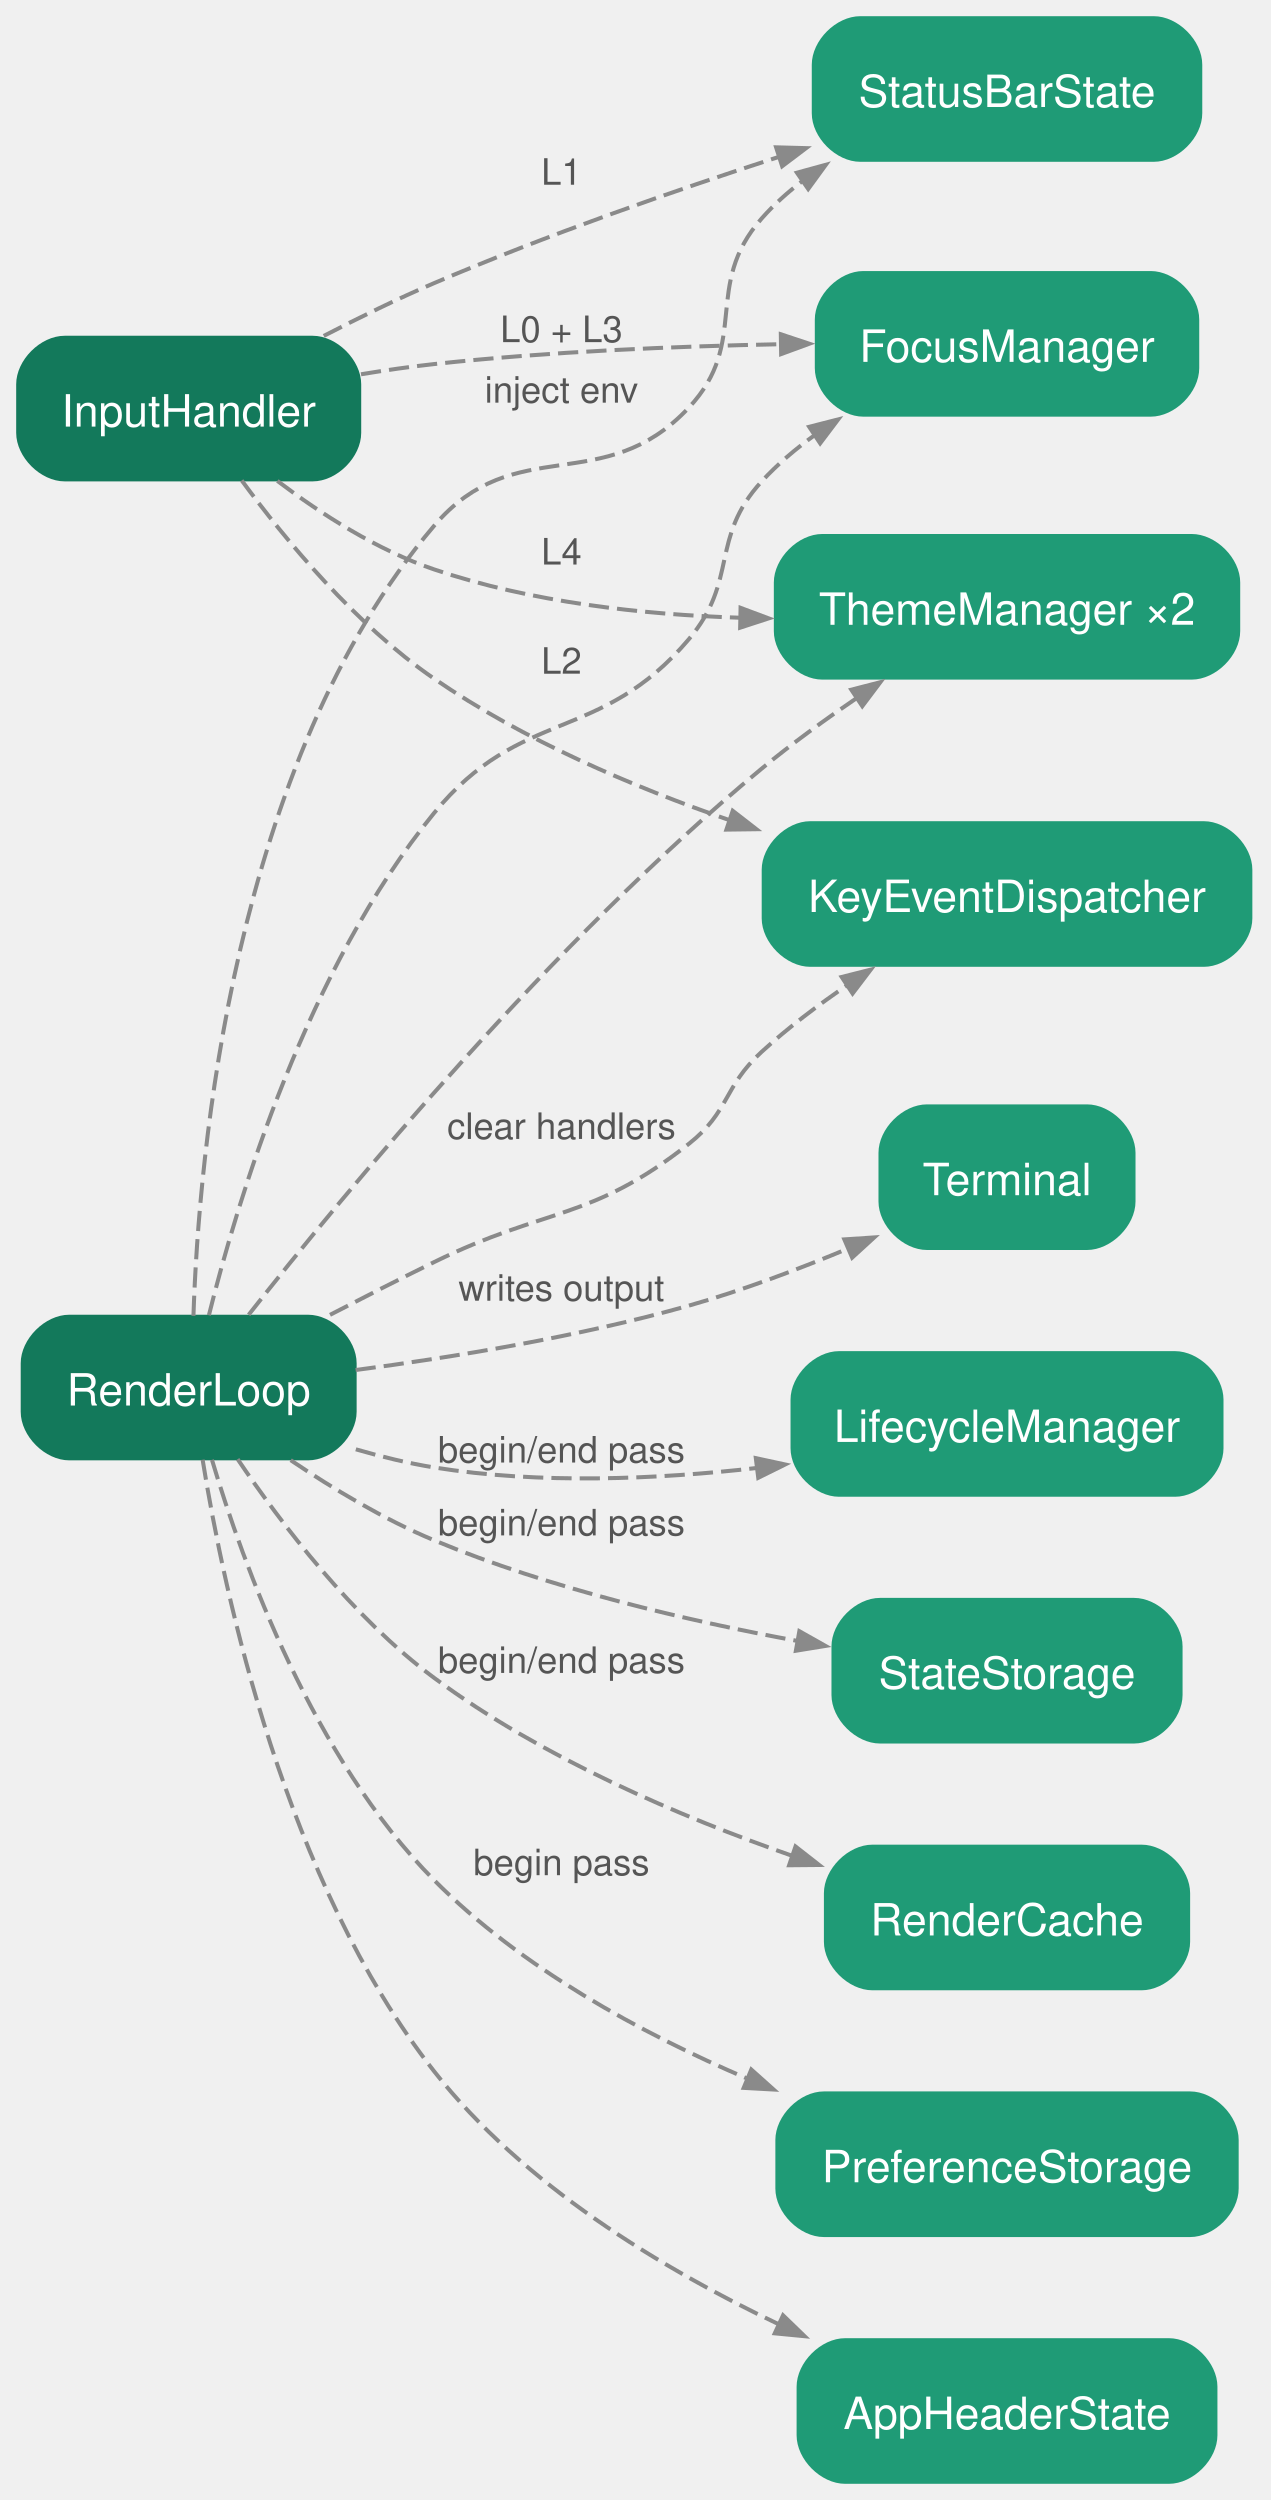
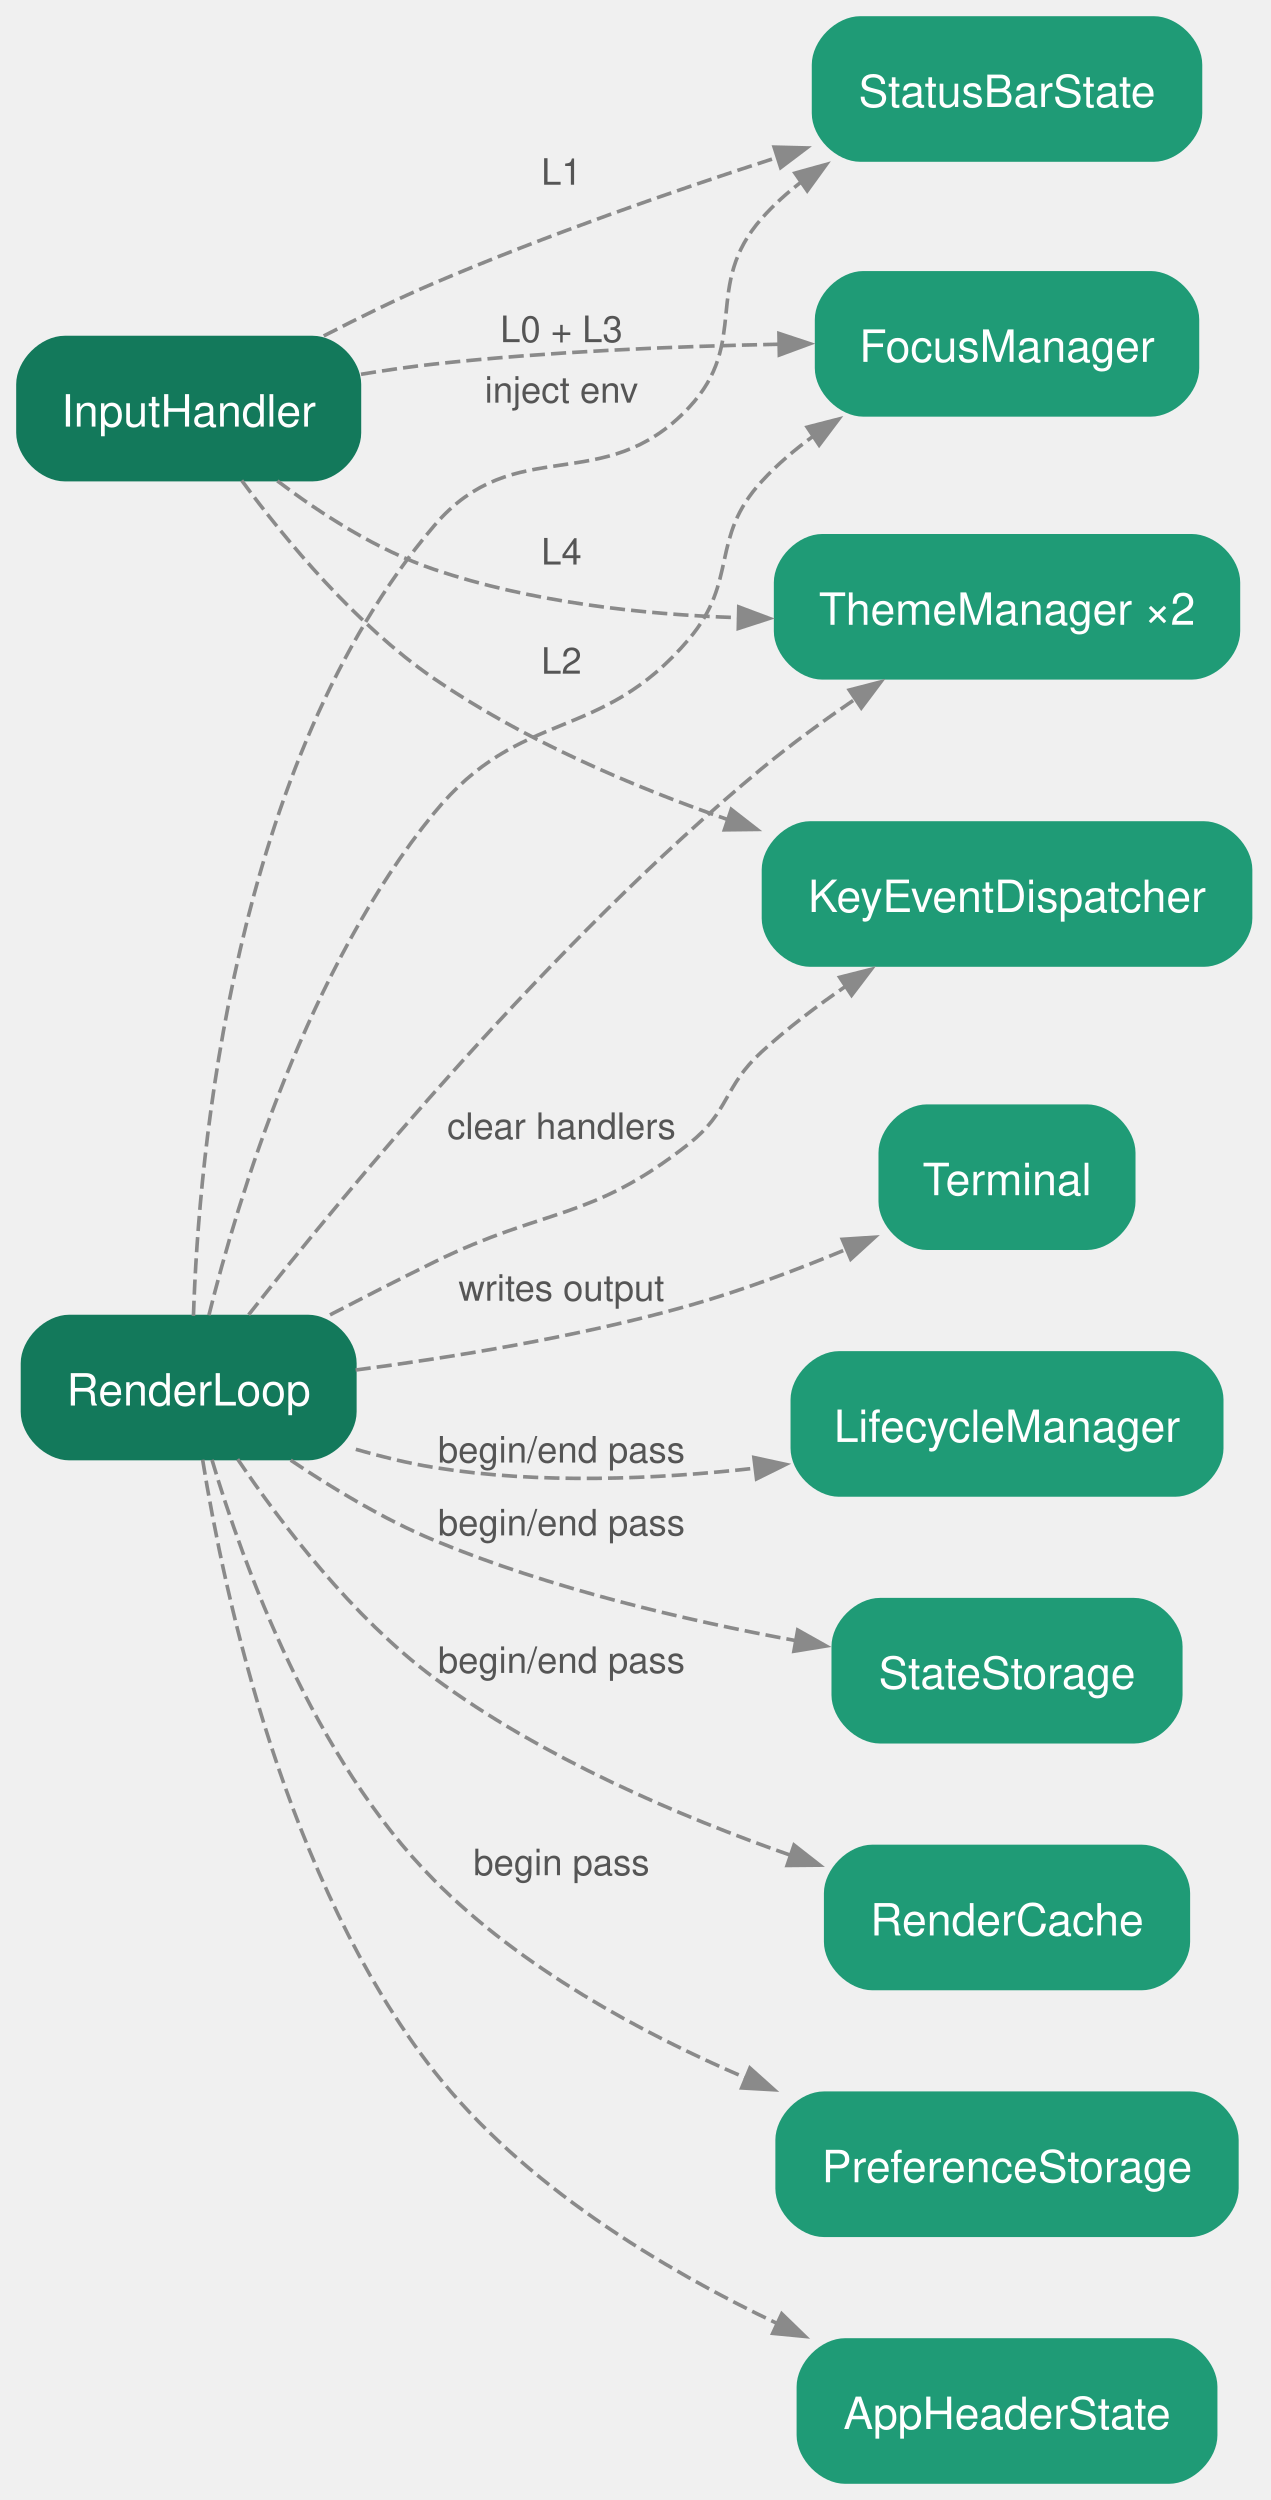
<svg xmlns="http://www.w3.org/2000/svg" width="314pt" height="618pt" viewBox="0.00 0.00 314.00 618.00">
  <style>
+ .edge path { fill: none; stroke: #8a8a8a; }
+ .edge polygon { stroke: #8a8a8a; fill: #8a8a8a; }
+ .cluster path, .cluster polygon { fill: none; stroke: #c8c8c8; }
@media (prefers-color-scheme: dark) {
  .edge text { fill: #cdd1d5; }
  .edge path { stroke: #9aa0a6; }
  .edge polygon { stroke: #9aa0a6; fill: #9aa0a6; }
  .cluster text { fill: #9aa0a6; }
-   .cluster polygon, .cluster path { stroke: #5a5a5a; }
+   .cluster path, .cluster polygon { stroke: #5a5a5a; }
}
</style>
  <g id="graph0" class="graph" transform="scale(1 1) rotate(0) translate(4 614)">
    <g id="node1" class="node">
      <path fill="#13795b" stroke="black" stroke-width="0" d="M72.16,-289C72.16,-289 13.12,-289 13.12,-289 7.12,-289 1.12,-283 1.12,-277 1.12,-277 1.12,-265 1.12,-265 1.12,-259 7.12,-253 13.12,-253 13.12,-253 72.16,-253 72.16,-253 78.16,-253 84.16,-259 84.16,-265 84.16,-265 84.16,-277 84.16,-277 84.16,-283 78.16,-289 72.16,-289" />
      <text xml:space="preserve" text-anchor="middle" x="42.64" y="-266.55" font-family="Helvetica,sans-Serif" font-size="11.00" fill="white">RenderLoop</text>
    </g>
    <g id="node3" class="node">
      <path fill="#1f9b76" stroke="black" stroke-width="0" d="M264.7,-341C264.7,-341 225.16,-341 225.16,-341 219.16,-341 213.16,-335 213.16,-329 213.16,-329 213.16,-317 213.16,-317 213.16,-311 219.16,-305 225.16,-305 225.16,-305 264.7,-305 264.7,-305 270.7,-305 276.7,-311 276.7,-317 276.7,-317 276.7,-329 276.7,-329 276.7,-335 270.7,-341 264.7,-341" />
      <text xml:space="preserve" text-anchor="middle" x="244.94" y="-318.55" font-family="Helvetica,sans-Serif" font-size="11.00" fill="white">Terminal</text>
    </g>
    <g id="edge1" class="edge">
-       <path fill="none" stroke="#8a8a8a" stroke-dasharray="5,2" d="M83.91,-275.33C108.09,-278.5 139.3,-283.61 166.29,-291.25 179.52,-295 193.55,-300.3 205.99,-305.5" />
-       <polygon fill="#8a8a8a" stroke="#8a8a8a" points="204.72,-307.62 212.12,-308.11 206.65,-303.11 204.72,-307.62" />
+       <path vector-effect="non-scaling-stroke" fill="none" stroke="#8a8a8a" stroke-width="1.2" stroke-dasharray="5,2" d="M83.91,-275.33C108.09,-278.5 139.3,-283.61 166.29,-291.25 179.39,-294.96 193.29,-300.2 205.64,-305.35" />
+       <polygon fill="#8a8a8a" stroke="#8a8a8a" stroke-width="1.2" points="204.44,-307.5 211.84,-307.99 206.36,-302.99 204.44,-307.5" />
      <text xml:space="preserve" text-anchor="middle" x="134.79" y="-292.45" font-family="Helvetica,sans-Serif" font-size="9.00" fill="#555555">writes output</text>
    </g>
    <g id="node4" class="node">
      <path fill="#1f9b76" stroke="black" stroke-width="0" d="M281.2,-610C281.2,-610 208.67,-610 208.67,-610 202.67,-610 196.67,-604 196.67,-598 196.67,-598 196.67,-586 196.67,-586 196.67,-580 202.67,-574 208.67,-574 208.67,-574 281.2,-574 281.2,-574 287.2,-574 293.2,-580 293.2,-586 293.2,-586 293.2,-598 293.2,-598 293.2,-604 287.2,-610 281.2,-610" />
      <text xml:space="preserve" text-anchor="middle" x="244.94" y="-587.55" font-family="Helvetica,sans-Serif" font-size="11.00" fill="white">StatusBarState</text>
    </g>
    <g id="edge2" class="edge">
-       <path fill="none" stroke="#8a8a8a" stroke-dasharray="5,2" d="M43.82,-288.72C45.12,-328.39 53.54,-425.48 103.29,-484 123.29,-507.52 145.21,-490.7 166.29,-513.25 181.5,-529.51 169.56,-543.3 184.29,-560 187.3,-563.41 190.77,-566.53 194.49,-569.35" />
-       <polygon fill="#8a8a8a" stroke="#8a8a8a" points="193,-571.31 200.15,-573.27 195.79,-567.28 193,-571.31" />
+       <path vector-effect="non-scaling-stroke" fill="none" stroke="#8a8a8a" stroke-width="1.2" stroke-dasharray="5,2" d="M43.82,-288.72C45.12,-328.39 53.54,-425.48 103.29,-484 123.29,-507.52 145.21,-490.7 166.29,-513.25 181.5,-529.51 169.56,-543.3 184.29,-560 187.23,-563.33 190.6,-566.37 194.21,-569.14" />
+       <polygon fill="#8a8a8a" stroke="#8a8a8a" stroke-width="1.2" points="192.76,-571.12 199.9,-573.1 195.55,-567.09 192.76,-571.12" />
      <text xml:space="preserve" text-anchor="middle" x="134.79" y="-514.45" font-family="Helvetica,sans-Serif" font-size="9.00" fill="#555555">inject env</text>
    </g>
    <g id="node5" class="node">
      <path fill="#1f9b76" stroke="black" stroke-width="0" d="M284.95,-36C284.95,-36 204.92,-36 204.92,-36 198.92,-36 192.92,-30 192.92,-24 192.92,-24 192.92,-12 192.92,-12 192.92,-6 198.92,0 204.92,0 204.92,0 284.95,0 284.95,0 290.95,0 296.95,-6 296.95,-12 296.95,-12 296.95,-24 296.95,-24 296.95,-30 290.95,-36 284.95,-36" />
      <text xml:space="preserve" text-anchor="middle" x="244.94" y="-13.55" font-family="Helvetica,sans-Serif" font-size="11.00" fill="white">AppHeaderState</text>
    </g>
    <g id="edge3" class="edge">
-       <path fill="none" stroke="#8a8a8a" stroke-dasharray="5,2" d="M46.09,-253.15C51.38,-220.19 66.51,-148.87 103.29,-102 125.29,-73.96 159.45,-53.25 188.59,-39.4" />
-       <polygon fill="#8a8a8a" stroke="#8a8a8a" points="189.57,-41.65 194.9,-36.49 187.52,-37.2 189.57,-41.65" />
+       <path vector-effect="non-scaling-stroke" fill="none" stroke="#8a8a8a" stroke-width="1.2" stroke-dasharray="5,2" d="M46.09,-253.15C51.38,-220.19 66.51,-148.87 103.29,-102 125.29,-73.96 159.45,-53.25 188.59,-39.4" />
+       <polygon fill="#8a8a8a" stroke="#8a8a8a" stroke-width="1.2" points="189.3,-41.78 194.62,-36.62 187.24,-37.33 189.3,-41.78" />
    </g>
    <g id="node6" class="node">
      <path fill="#1f9b76" stroke="black" stroke-width="0" d="M280.45,-547C280.45,-547 209.42,-547 209.42,-547 203.42,-547 197.42,-541 197.42,-535 197.42,-535 197.42,-523 197.42,-523 197.42,-517 203.42,-511 209.42,-511 209.42,-511 280.45,-511 280.45,-511 286.45,-511 292.45,-517 292.45,-523 292.45,-523 292.45,-535 292.45,-535 292.45,-541 286.45,-547 280.45,-547" />
      <text xml:space="preserve" text-anchor="middle" x="244.94" y="-524.55" font-family="Helvetica,sans-Serif" font-size="11.00" fill="white">FocusManager</text>
    </g>
    <g id="edge4" class="edge">
-       <path fill="none" stroke="#8a8a8a" stroke-dasharray="5,2" d="M47.64,-288.87C54.79,-317.59 72,-374.68 103.29,-413 124.73,-439.26 144.4,-430.12 166.29,-456 178.62,-470.57 171.38,-480.94 184.29,-495 188.22,-499.29 192.83,-503.17 197.7,-506.66" />
-       <polygon fill="#8a8a8a" stroke="#8a8a8a" points="196.03,-508.49 203.21,-510.33 198.74,-504.41 196.03,-508.49" />
+       <path vector-effect="non-scaling-stroke" fill="none" stroke="#8a8a8a" stroke-width="1.2" stroke-dasharray="5,2" d="M47.64,-288.87C54.79,-317.59 72,-374.68 103.29,-413 124.73,-439.26 144.4,-430.12 166.29,-456 178.62,-470.57 171.38,-480.94 184.29,-495 188.13,-499.19 192.62,-503 197.37,-506.42" />
+       <polygon fill="#8a8a8a" stroke="#8a8a8a" stroke-width="1.2" points="195.78,-508.31 202.96,-510.16 198.5,-504.23 195.78,-508.31" />
    </g>
    <g id="node7" class="node">
      <path fill="#1f9b76" stroke="black" stroke-width="0" d="M290.58,-482C290.58,-482 199.29,-482 199.29,-482 193.29,-482 187.29,-476 187.29,-470 187.29,-470 187.29,-458 187.29,-458 187.29,-452 193.29,-446 199.29,-446 199.29,-446 290.58,-446 290.58,-446 296.58,-446 302.58,-452 302.58,-458 302.58,-458 302.58,-470 302.58,-470 302.58,-476 296.58,-482 290.58,-482" />
      <text xml:space="preserve" text-anchor="middle" x="244.94" y="-459.55" font-family="Helvetica,sans-Serif" font-size="11.00" fill="white">ThemeManager ×2</text>
    </g>
    <g id="edge5" class="edge">
-       <path fill="none" stroke="#8a8a8a" stroke-dasharray="5,2" d="M57.46,-288.98C81.22,-319.18 132.3,-380.99 184.29,-424 191.72,-430.15 200.11,-436.23 208.19,-441.73" />
-       <polygon fill="#8a8a8a" stroke="#8a8a8a" points="206.44,-443.51 213.62,-445.36 209.16,-439.43 206.44,-443.51" />
+       <path vector-effect="non-scaling-stroke" fill="none" stroke="#8a8a8a" stroke-width="1.2" stroke-dasharray="5,2" d="M57.46,-288.98C81.22,-319.18 132.3,-380.99 184.29,-424 191.57,-430.02 199.77,-435.99 207.7,-441.4" />
+       <polygon fill="#8a8a8a" stroke="#8a8a8a" stroke-width="1.2" points="206.19,-443.33 213.37,-445.19 208.92,-439.26 206.19,-443.33" />
    </g>
    <g id="node8" class="node">
      <path fill="#1f9b76" stroke="black" stroke-width="0" d="M286.45,-280C286.45,-280 203.42,-280 203.42,-280 197.42,-280 191.42,-274 191.42,-268 191.42,-268 191.42,-256 191.42,-256 191.42,-250 197.42,-244 203.42,-244 203.42,-244 286.45,-244 286.45,-244 292.45,-244 298.45,-250 298.45,-256 298.45,-256 298.45,-268 298.45,-268 298.45,-274 292.45,-280 286.45,-280" />
      <text xml:space="preserve" text-anchor="middle" x="244.94" y="-257.55" font-family="Helvetica,sans-Serif" font-size="11.00" fill="white">LifecycleManager</text>
    </g>
    <g id="edge6" class="edge">
-       <path fill="none" stroke="#8a8a8a" stroke-dasharray="5,2" d="M83.96,-255.73C90.34,-253.88 96.94,-252.27 103.29,-251.25 129.36,-247.05 158.41,-248.29 183.32,-251.14" />
-       <polygon fill="#8a8a8a" stroke="#8a8a8a" points="182.84,-253.55 190.09,-251.98 183.44,-248.69 182.84,-253.55" />
+       <path vector-effect="non-scaling-stroke" fill="none" stroke="#8a8a8a" stroke-width="1.2" stroke-dasharray="5,2" d="M83.96,-255.73C90.34,-253.88 96.94,-252.27 103.29,-251.25 129.24,-247.07 158.16,-248.28 182.99,-251.1" />
+       <polygon fill="#8a8a8a" stroke="#8a8a8a" stroke-width="1.2" points="182.54,-253.51 189.79,-251.94 183.14,-248.65 182.54,-253.51" />
      <text xml:space="preserve" text-anchor="middle" x="134.79" y="-252.45" font-family="Helvetica,sans-Serif" font-size="9.00" fill="#555555">begin/end pass</text>
    </g>
    <g id="node9" class="node">
      <path fill="#1f9b76" stroke="black" stroke-width="0" d="M276.33,-219C276.33,-219 213.54,-219 213.54,-219 207.54,-219 201.54,-213 201.54,-207 201.54,-207 201.54,-195 201.54,-195 201.54,-189 207.54,-183 213.54,-183 213.54,-183 276.33,-183 276.33,-183 282.33,-183 288.33,-189 288.33,-195 288.33,-195 288.33,-207 288.33,-207 288.33,-213 282.33,-219 276.33,-219" />
      <text xml:space="preserve" text-anchor="middle" x="244.94" y="-196.55" font-family="Helvetica,sans-Serif" font-size="11.00" fill="white">StateStorage</text>
    </g>
    <g id="edge7" class="edge">
-       <path fill="none" stroke="#8a8a8a" stroke-dasharray="5,2" d="M67.86,-253.04C78.32,-245.99 90.96,-238.39 103.29,-233.25 132,-221.29 165.94,-213.34 193.29,-208.33" />
-       <polygon fill="#8a8a8a" stroke="#8a8a8a" points="193.6,-210.77 200.06,-207.13 192.74,-205.94 193.6,-210.77" />
+       <path vector-effect="non-scaling-stroke" fill="none" stroke="#8a8a8a" stroke-width="1.2" stroke-dasharray="5,2" d="M67.86,-253.04C78.32,-245.99 90.96,-238.39 103.29,-233.25 131.88,-221.34 165.65,-213.41 192.94,-208.4" />
+       <polygon fill="#8a8a8a" stroke="#8a8a8a" stroke-width="1.2" points="193.3,-210.82 199.76,-207.19 192.44,-206 193.3,-210.82" />
      <text xml:space="preserve" text-anchor="middle" x="134.79" y="-234.45" font-family="Helvetica,sans-Serif" font-size="9.00" fill="#555555">begin/end pass</text>
    </g>
    <g id="node10" class="node">
      <path fill="#1f9b76" stroke="black" stroke-width="0" d="M278.2,-158C278.2,-158 211.67,-158 211.67,-158 205.67,-158 199.67,-152 199.67,-146 199.67,-146 199.67,-134 199.67,-134 199.67,-128 205.67,-122 211.67,-122 211.67,-122 278.2,-122 278.2,-122 284.2,-122 290.2,-128 290.2,-134 290.2,-134 290.2,-146 290.2,-146 290.2,-152 284.2,-158 278.2,-158" />
      <text xml:space="preserve" text-anchor="middle" x="244.94" y="-135.55" font-family="Helvetica,sans-Serif" font-size="11.00" fill="white">RenderCache</text>
    </g>
    <g id="edge8" class="edge">
-       <path fill="none" stroke="#8a8a8a" stroke-dasharray="5,2" d="M54.75,-253.29C65.51,-237.35 83.12,-214.2 103.29,-199.25 129.94,-179.49 164.17,-164.88 192.19,-155.12" />
-       <polygon fill="#8a8a8a" stroke="#8a8a8a" points="192.65,-157.55 198.49,-152.98 191.07,-152.91 192.65,-157.55" />
+       <path vector-effect="non-scaling-stroke" fill="none" stroke="#8a8a8a" stroke-width="1.2" stroke-dasharray="5,2" d="M54.75,-253.29C65.51,-237.35 83.12,-214.2 103.29,-199.25 129.83,-179.57 163.88,-165.01 191.83,-155.24" />
+       <polygon fill="#8a8a8a" stroke="#8a8a8a" stroke-width="1.2" points="192.36,-157.65 198.2,-153.08 190.78,-153.01 192.36,-157.65" />
      <text xml:space="preserve" text-anchor="middle" x="134.79" y="-200.45" font-family="Helvetica,sans-Serif" font-size="9.00" fill="#555555">begin/end pass</text>
    </g>
    <g id="node11" class="node">
      <path fill="#1f9b76" stroke="black" stroke-width="0" d="M290.2,-97C290.2,-97 199.67,-97 199.67,-97 193.67,-97 187.67,-91 187.67,-85 187.67,-85 187.67,-73 187.67,-73 187.67,-67 193.67,-61 199.67,-61 199.67,-61 290.2,-61 290.2,-61 296.2,-61 302.2,-67 302.2,-73 302.2,-73 302.2,-85 302.2,-85 302.2,-91 296.2,-97 290.2,-97" />
      <text xml:space="preserve" text-anchor="middle" x="244.94" y="-74.55" font-family="Helvetica,sans-Serif" font-size="11.00" fill="white">PreferenceStorage</text>
    </g>
    <g id="edge9" class="edge">
-       <path fill="none" stroke="#8a8a8a" stroke-dasharray="5,2" d="M48.4,-253.13C56.08,-227.3 73.45,-179.32 103.29,-149.25 124.81,-127.56 154.41,-111.41 180.9,-100.1" />
-       <polygon fill="#8a8a8a" stroke="#8a8a8a" points="181.72,-102.41 187.24,-97.47 179.84,-97.88 181.72,-102.41" />
+       <path vector-effect="non-scaling-stroke" fill="none" stroke="#8a8a8a" stroke-width="1.2" stroke-dasharray="5,2" d="M48.4,-253.13C56.08,-227.3 73.45,-179.32 103.29,-149.25 124.72,-127.65 154.15,-111.55 180.56,-100.24" />
+       <polygon fill="#8a8a8a" stroke="#8a8a8a" stroke-width="1.2" points="181.44,-102.53 186.96,-97.58 179.56,-98 181.44,-102.53" />
      <text xml:space="preserve" text-anchor="middle" x="134.79" y="-150.45" font-family="Helvetica,sans-Serif" font-size="9.00" fill="#555555">begin pass</text>
    </g>
    <g id="node12" class="node">
      <path fill="#1f9b76" stroke="black" stroke-width="0" d="M293.58,-411C293.58,-411 196.29,-411 196.29,-411 190.29,-411 184.29,-405 184.29,-399 184.29,-399 184.29,-387 184.29,-387 184.29,-381 190.29,-375 196.29,-375 196.29,-375 293.58,-375 293.58,-375 299.58,-375 305.58,-381 305.58,-387 305.58,-387 305.58,-399 305.58,-399 305.58,-405 299.58,-411 293.58,-411" />
      <text xml:space="preserve" text-anchor="middle" x="244.94" y="-388.55" font-family="Helvetica,sans-Serif" font-size="11.00" fill="white">KeyEventDispatcher</text>
    </g>
    <g id="edge10" class="edge">
-       <path fill="none" stroke="#8a8a8a" stroke-dasharray="5,2" d="M77.58,-288.97C85.95,-293.31 94.91,-297.88 103.29,-302 130.99,-315.62 142.06,-312.13 166.29,-331.25 176.41,-339.24 174.77,-345.3 184.29,-354 190.79,-359.94 198.29,-365.6 205.73,-370.66" />
-       <polygon fill="#8a8a8a" stroke="#8a8a8a" points="204.06,-372.49 211.25,-374.31 206.76,-368.4 204.06,-372.49" />
+       <path vector-effect="non-scaling-stroke" fill="none" stroke="#8a8a8a" stroke-width="1.2" stroke-dasharray="5,2" d="M77.58,-288.97C85.95,-293.31 94.91,-297.88 103.29,-302 130.99,-315.62 142.06,-312.13 166.29,-331.25 176.41,-339.24 174.77,-345.3 184.29,-354 190.66,-359.82 197.99,-365.36 205.28,-370.35" />
+       <polygon fill="#8a8a8a" stroke="#8a8a8a" stroke-width="1.2" points="203.81,-372.32 211,-374.14 206.52,-368.23 203.81,-372.32" />
      <text xml:space="preserve" text-anchor="middle" x="134.79" y="-332.45" font-family="Helvetica,sans-Serif" font-size="9.00" fill="#555555">clear handlers</text>
    </g>
    <g id="node2" class="node">
      <path fill="#13795b" stroke="black" stroke-width="0" d="M73.29,-531C73.29,-531 12,-531 12,-531 6,-531 0,-525 0,-519 0,-519 0,-507 0,-507 0,-501 6,-495 12,-495 12,-495 73.29,-495 73.29,-495 79.29,-495 85.29,-501 85.29,-507 85.29,-507 85.29,-519 85.29,-519 85.29,-525 79.29,-531 73.29,-531" />
      <text xml:space="preserve" text-anchor="middle" x="42.64" y="-508.55" font-family="Helvetica,sans-Serif" font-size="11.00" fill="white">InputHandler</text>
    </g>
    <g id="edge12" class="edge">
-       <path fill="none" stroke="#8a8a8a" stroke-dasharray="5,2" d="M76.03,-530.96C84.76,-535.48 94.28,-540.15 103.29,-544 130.92,-555.81 162.51,-566.81 188.75,-575.29" />
-       <polygon fill="#8a8a8a" stroke="#8a8a8a" points="187.85,-577.58 195.27,-577.38 189.35,-572.91 187.85,-577.58" />
+       <path vector-effect="non-scaling-stroke" fill="none" stroke="#8a8a8a" stroke-width="1.2" stroke-dasharray="5,2" d="M76.03,-530.96C84.76,-535.48 94.28,-540.15 103.29,-544 130.8,-555.76 162.24,-566.72 188.41,-575.18" />
+       <polygon fill="#8a8a8a" stroke="#8a8a8a" stroke-width="1.2" points="187.57,-577.48 194.98,-577.29 189.06,-572.82 187.57,-577.48" />
      <text xml:space="preserve" text-anchor="middle" x="134.79" y="-568.33" font-family="Helvetica,sans-Serif" font-size="9.00" fill="#555555">L1</text>
    </g>
    <g id="edge11" class="edge">
-       <path fill="none" stroke="#8a8a8a" stroke-dasharray="5,2" d="M85.24,-521.48C91.28,-522.47 97.43,-523.36 103.29,-524 131.56,-527.09 163.2,-528.41 189.3,-528.92" />
-       <polygon fill="#8a8a8a" stroke="#8a8a8a" points="189.02,-531.37 196.06,-529.03 189.1,-526.47 189.02,-531.37" />
+       <path vector-effect="non-scaling-stroke" fill="none" stroke="#8a8a8a" stroke-width="1.2" stroke-dasharray="5,2" d="M85.24,-521.48C91.28,-522.47 97.43,-523.36 103.29,-524 131.44,-527.08 162.93,-528.4 188.96,-528.91" />
+       <polygon fill="#8a8a8a" stroke="#8a8a8a" stroke-width="1.2" points="188.71,-531.36 195.75,-529.03 188.8,-526.46 188.71,-531.36" />
      <text xml:space="preserve" text-anchor="middle" x="134.79" y="-529.43" font-family="Helvetica,sans-Serif" font-size="9.00" fill="#555555">L0 + L3</text>
    </g>
    <g id="edge14" class="edge">
-       <path fill="none" stroke="#8a8a8a" stroke-dasharray="5,2" d="M64.56,-495.12C75.39,-486.93 89.27,-478 103.29,-473.25 127.23,-465.13 154.76,-462.06 179.08,-461.29" />
-       <polygon fill="#8a8a8a" stroke="#8a8a8a" points="179.07,-463.74 186.02,-461.14 178.97,-458.84 179.07,-463.74" />
+       <path vector-effect="non-scaling-stroke" fill="none" stroke="#8a8a8a" stroke-width="1.2" stroke-dasharray="5,2" d="M64.56,-495.12C75.39,-486.93 89.27,-478 103.29,-473.25 127.13,-465.17 154.52,-462.09 178.76,-461.3" />
+       <polygon fill="#8a8a8a" stroke="#8a8a8a" stroke-width="1.2" points="178.77,-463.75 185.72,-461.14 178.66,-458.85 178.77,-463.75" />
      <text xml:space="preserve" text-anchor="middle" x="134.79" y="-474.45" font-family="Helvetica,sans-Serif" font-size="9.00" fill="#555555">L4</text>
    </g>
    <g id="edge13" class="edge">
-       <path fill="none" stroke="#8a8a8a" stroke-dasharray="5,2" d="M55.75,-495.23C66.67,-480.37 83.95,-459.53 103.29,-446.25 125.33,-431.11 152.25,-419.56 176.61,-411.16" />
-       <polygon fill="#8a8a8a" stroke="#8a8a8a" points="177.13,-413.57 182.99,-409.02 175.57,-408.92 177.13,-413.57" />
+       <path vector-effect="non-scaling-stroke" fill="none" stroke="#8a8a8a" stroke-width="1.2" stroke-dasharray="5,2" d="M55.75,-495.23C66.67,-480.37 83.95,-459.53 103.29,-446.25 125.24,-431.18 152.02,-419.67 176.29,-411.27" />
+       <polygon fill="#8a8a8a" stroke="#8a8a8a" stroke-width="1.2" points="176.84,-413.67 182.7,-409.11 175.28,-409.02 176.84,-413.67" />
      <text xml:space="preserve" text-anchor="middle" x="134.79" y="-447.45" font-family="Helvetica,sans-Serif" font-size="9.00" fill="#555555">L2</text>
    </g>
  </g>
</svg>
